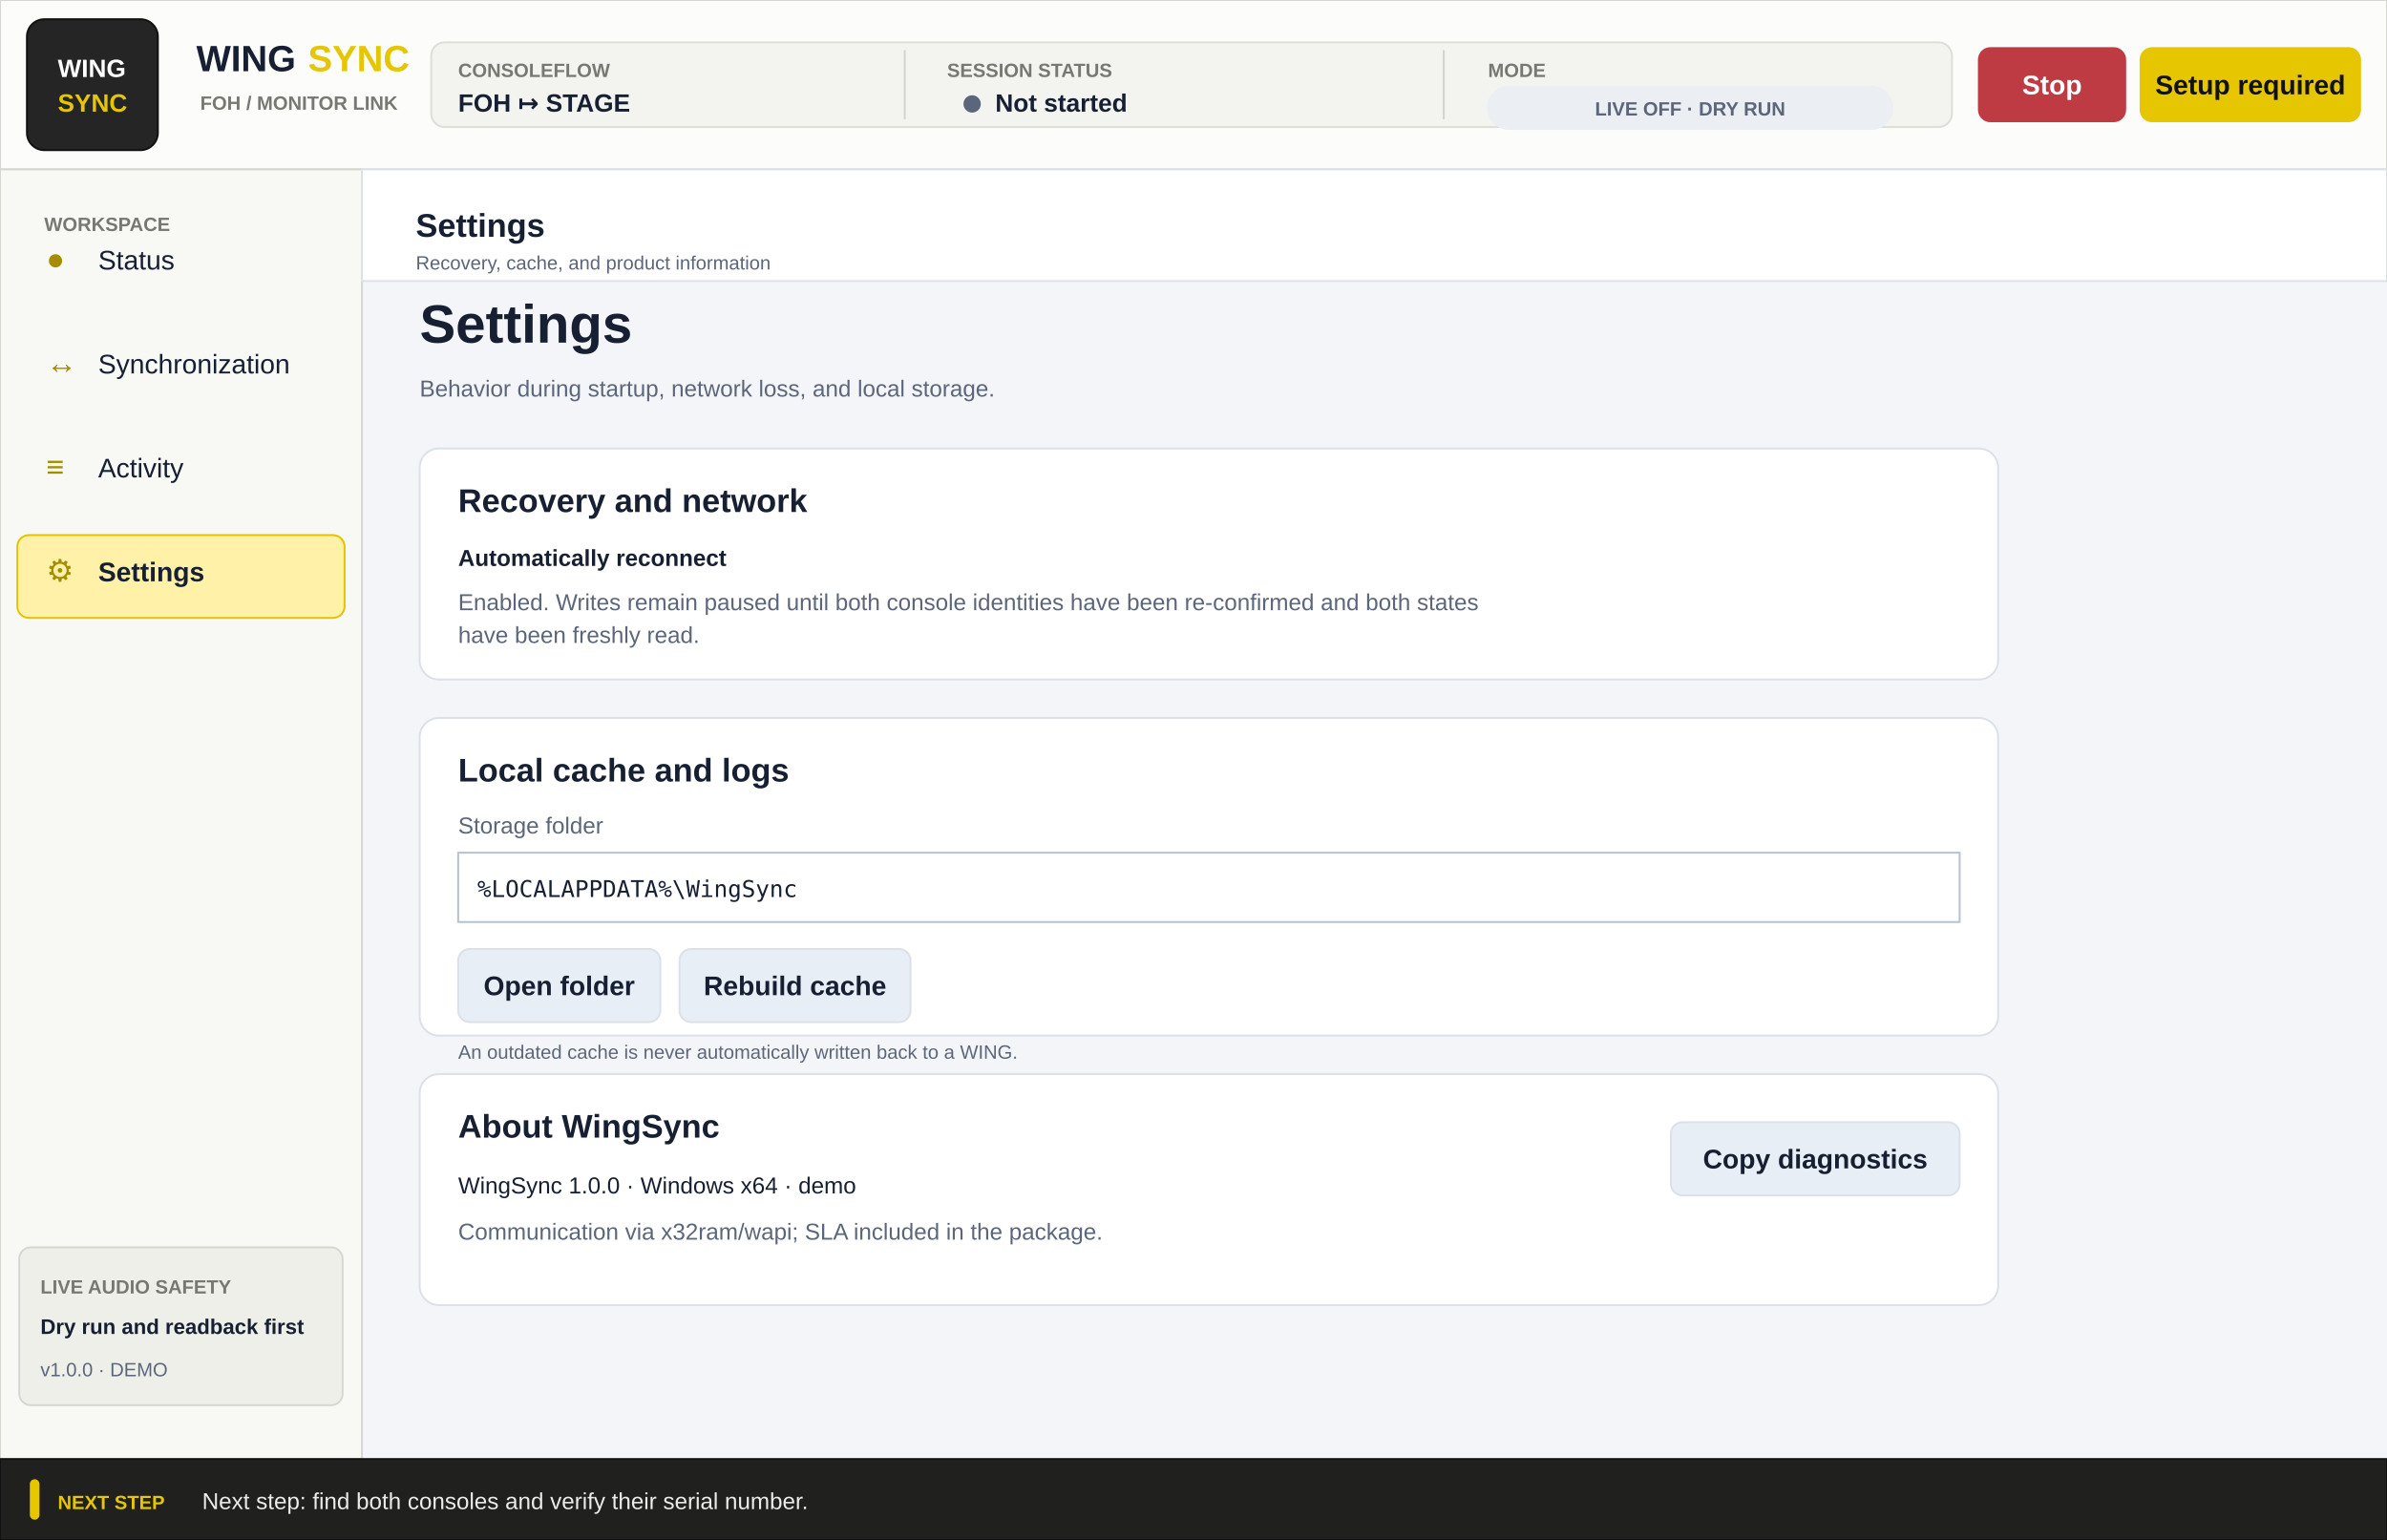
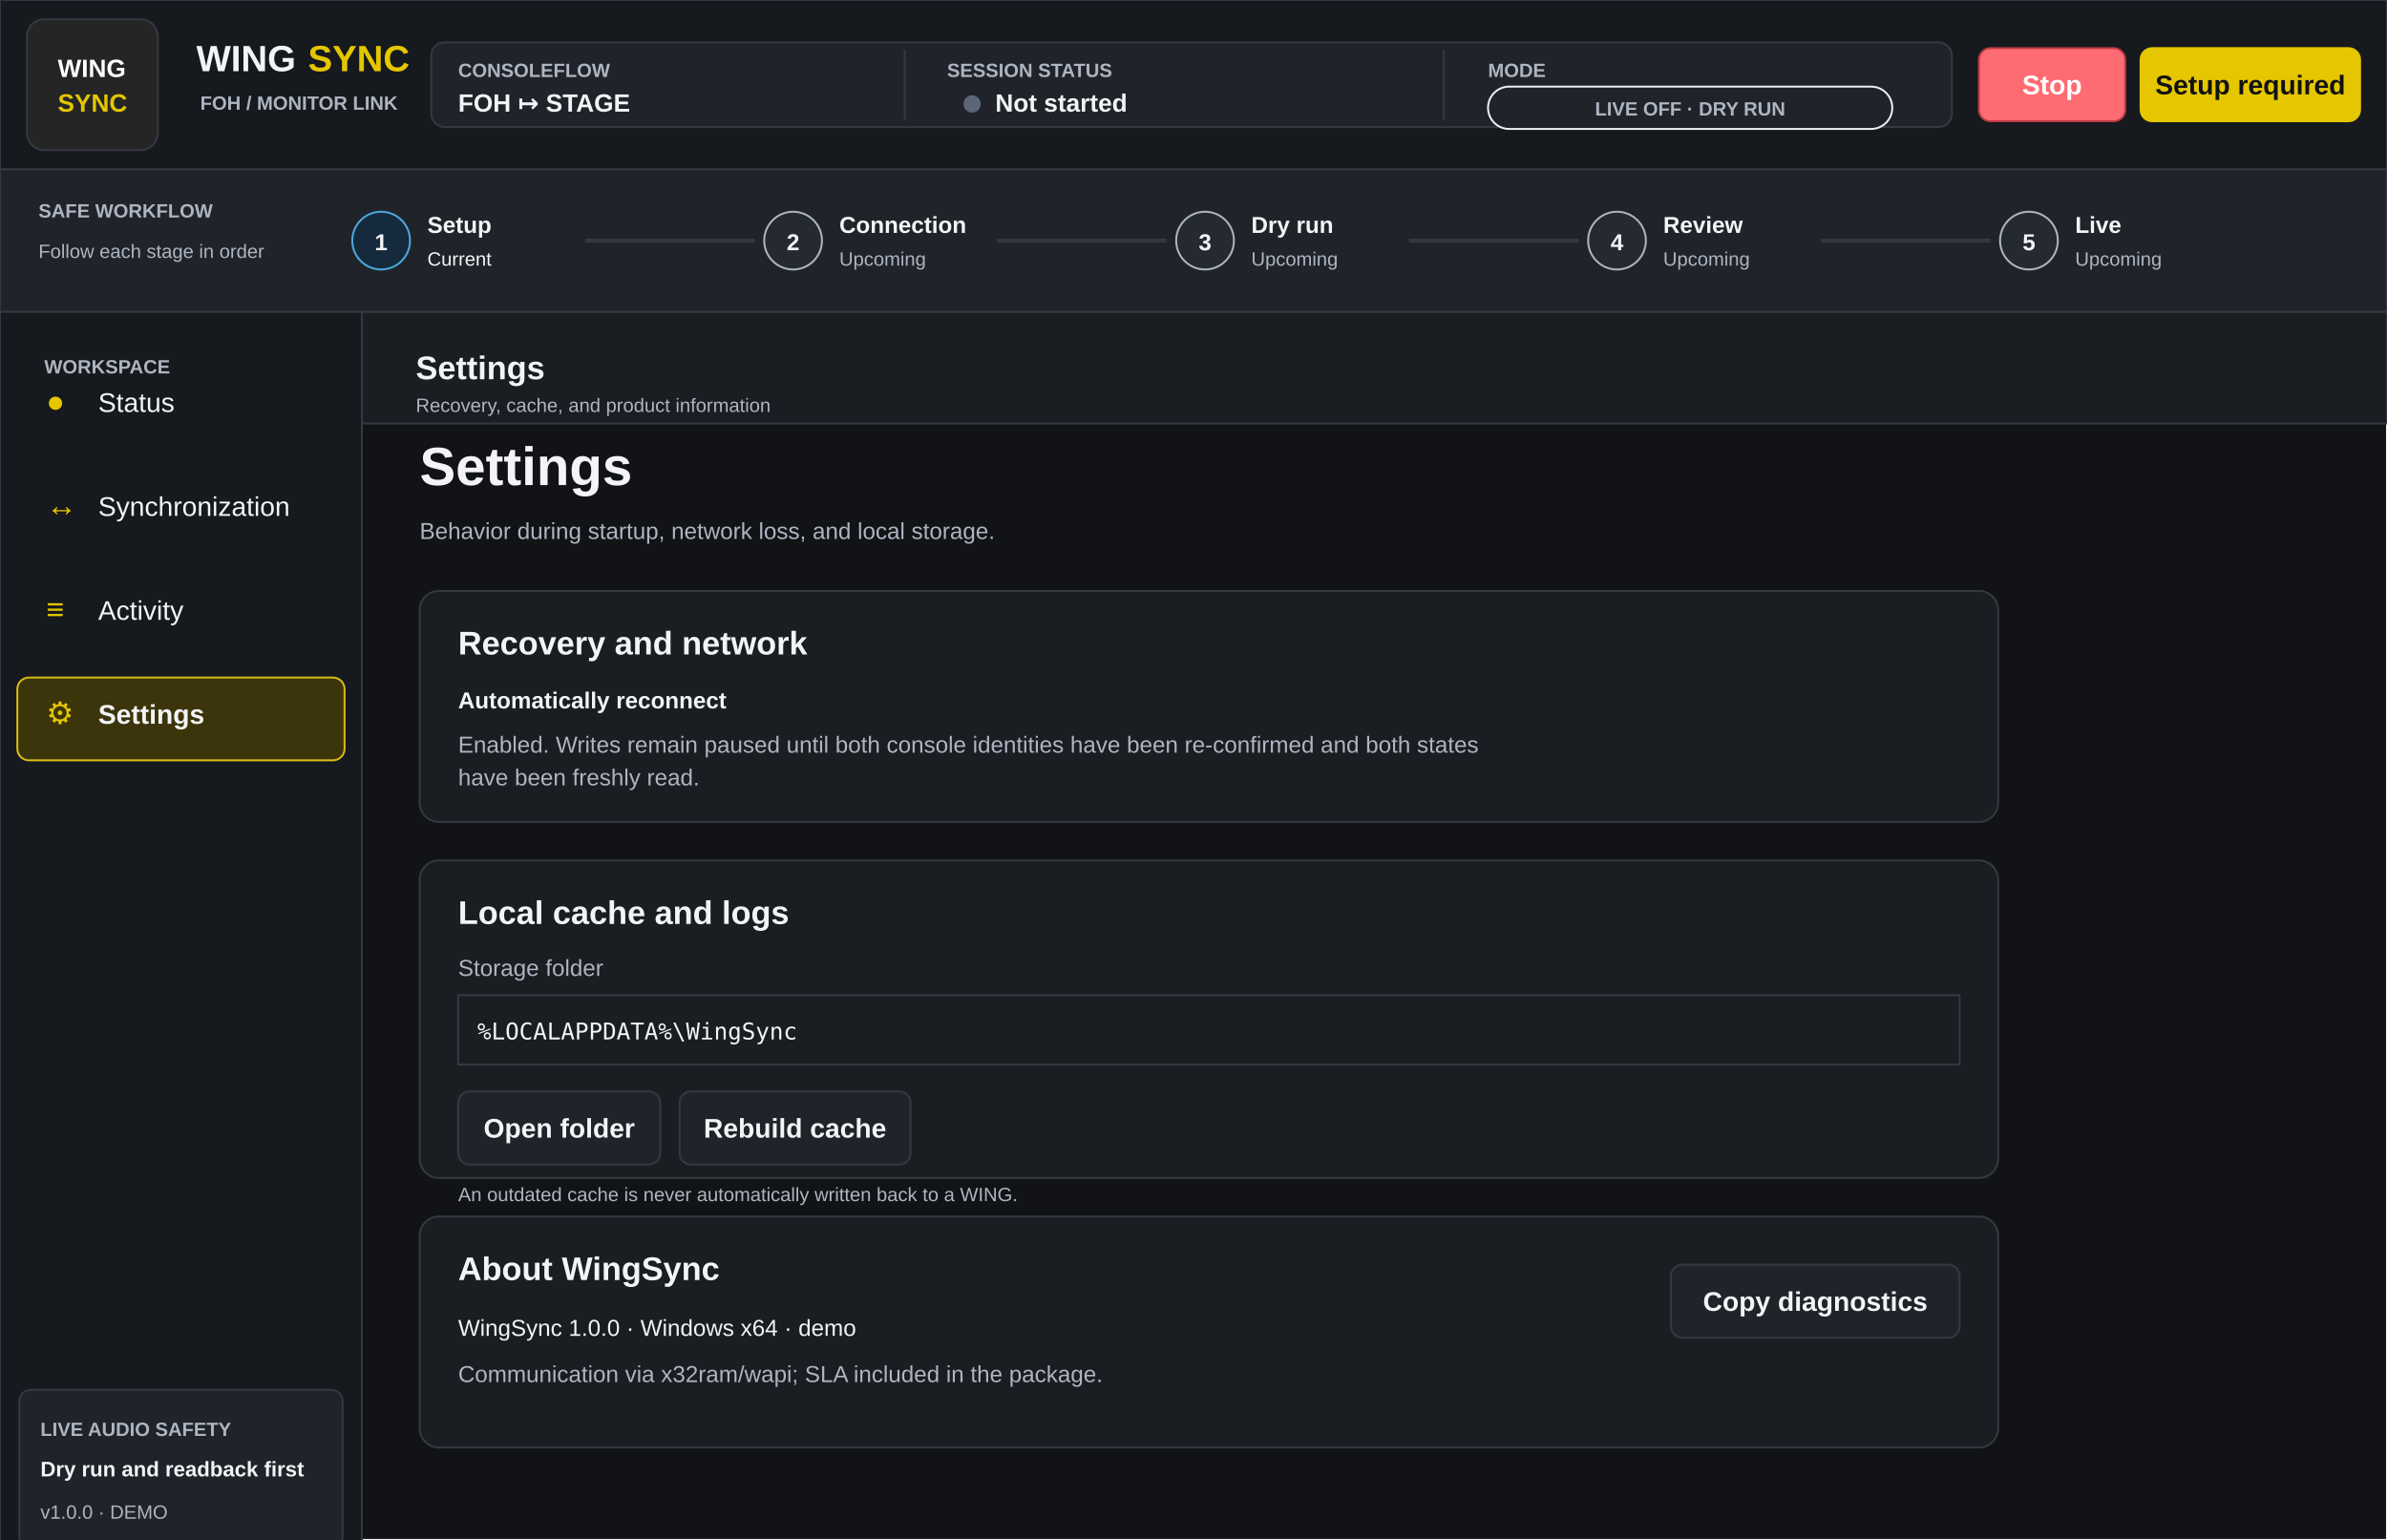
<svg xmlns="http://www.w3.org/2000/svg" width="1240" height="800" viewBox="0 0 1240 800">
  <style>text{font-family:Segoe UI,Arial,sans-serif;fill:#172033}.small{font-size:12px}.tiny{font-size:10px}.label{font-size:10px;font-weight:700;fill:#777872}.muted{fill:#5c667a}.title{font-size:28px;font-weight:650}.h{font-size:17px;font-weight:650}.mono{font-family:Consolas,monospace}.bold{font-weight:700}.btn{font-size:14px;font-weight:650}.num{font-size:28px;font-weight:650}</style>
+   <style>text{fill:#F3F4F6}.label,.muted{fill:#AEB5C2}[fill="#f3f5f8"]{fill:#111316}[fill="#fcfcfa"],[fill="#f8f8f5"]{fill:#16191D}[fill="#f3f3ef"],[fill="#efefea"],[fill="#e8eef5"],[fill="#ebeef2"],[fill="#fafafa"],[fill="#f1f2ee"]{fill:#20242A}rect[fill="#fff"],rect[fill="#ffffff"]{fill:#1A1D22}[fill="#fff2a8"]{fill:#3C350B}[fill="#e2f4ed"]{fill:#153528}[fill="#e3f1fb"]{fill:#152B3D}[fill="#fff3e2"]{fill:#382715}[fill="#fde8e9"]{fill:#3B1D22}[fill="#dfe4ec"]{fill:#0D0F12}[fill="#17835c"]{fill:#43C18D}[fill="#0b78d0"]{fill:#4EA8DE}[fill="#be3b43"]{fill:#FF6B72}[fill="#b46b08"],[fill="#d57a00"]{fill:#F0B35A}[fill="#a58c00"]{fill:#E5C600}[stroke="#d7d7d1"],[stroke="#deded8"],[stroke="#d4d4ce"],[stroke="#dce1e8"],[stroke="#b8c1ce"],[stroke="#e9ecf1"],[stroke="#d9dad4"],[stroke="#687386"],[stroke="#111111"]{stroke:#343941}[stroke="#e4c400"]{stroke:#D8BB16}[stroke="#f0c67f"]{stroke:#8A5B24}[style*="fill:#172033"]{fill:#F3F4F6!important}[style*="fill:#5c667a"]{fill:#AEB5C2!important}[style*="fill:#17835c"]{fill:#43C18D!important}[style*="fill:#0b78d0"]{fill:#4EA8DE!important}[style*="fill:#be3b43"]{fill:#FF6B72!important}[style*="fill:#b46b08"]{fill:#F0B35A!important}[style*="fill:#a58c00"]{fill:#E5C600!important}[style*="fill:#76531f"]{fill:#FFD499!important}[style*="fill:#ecece8"]{fill:#F3F4F6!important}</style>
  <rect x="0" y="0" width="1240" height="800" rx="0" fill="#f3f5f8" stroke="#f3f5f8" stroke-width="1" />
  <rect x="0" y="0" width="1240" height="88" rx="0" fill="#fcfcfa" stroke="#d7d7d1" stroke-width="1" />
  <rect x="14" y="10" width="68" height="68" rx="9" fill="#252525" stroke="#111111" stroke-width="1" />
  <text x="30" y="40" class="bold" style="fill:#fff;font-size:13px;">WING</text>
  <text x="30" y="58" class="bold" style="fill:#e5c600;font-size:13px;">SYNC</text>
  <text x="102" y="37" class="bold" style="font-size:19px;">WING</text>
  <text x="160" y="37" class="bold" style="fill:#e5c600;font-size:19px;">SYNC</text>
  <text x="104" y="57" class="label" style="">FOH / MONITOR LINK</text>
  <rect x="224" y="22" width="790" height="44" rx="7" fill="#f3f3ef" stroke="#deded8" stroke-width="1" />
  <text x="238" y="40" class="label" style="">CONSOLEFLOW</text>
  <text x="238" y="58" class="bold" style="font-size:13px;">FOH ↦ STAGE</text>
  <line x1="470" y1="26" x2="470" y2="62" stroke="#d4d4ce" stroke-width="1" />
  <text x="492" y="40" class="label" style="">SESSION STATUS</text>
  <circle cx="505" cy="54" r="4" fill="#5c667a" stroke="#5c667a" />
  <text x="517" y="58" class="bold" style="font-size:13px;">Not started</text>
  <line x1="750" y1="26" x2="750" y2="62" stroke="#d4d4ce" stroke-width="1" />
  <text x="773" y="40" class="label" style="">MODE</text>
  <rect x="773" y="45" width="210" height="22" rx="11" fill="#ebeef2" stroke="#ebeef2" stroke-width="1" />
  <text x="878" y="60" class="bold" style="fill:#5c667a;font-size:10px;text-anchor:middle;">LIVE OFF · DRY RUN</text>
  <rect x="1028" y="25" width="76" height="38" rx="6" fill="#be3b43" stroke="#be3b43" stroke-width="1" />
  <text x="1066" y="49" class="btn" style="fill:#fff;font-size:14px;text-anchor:middle;">Stop</text>
  <rect x="1112" y="25" width="114" height="38" rx="6" fill="#e5c600" stroke="#e5c600" stroke-width="1" />
  <text x="1169" y="49" class="btn" style="fill:#121212;font-size:14px;text-anchor:middle;">Setup required</text>
-   <rect x="0" y="88" width="188" height="670" rx="0" fill="#f8f8f5" stroke="#d7d7d1" stroke-width="1" />
-   <text x="23" y="120" class="label" style="">WORKSPACE</text>
-   <text x="24" y="140" class="bold" style="fill:#a58c00;font-size:16px;">●</text>
-   <text x="51" y="140" class="" style="font-size:14px;">Status</text>
-   <text x="24" y="194" class="bold" style="fill:#a58c00;font-size:16px;">↔</text>
-   <text x="51" y="194" class="" style="font-size:14px;">Synchronization</text>
-   <text x="24" y="248" class="bold" style="fill:#a58c00;font-size:16px;">≡</text>
-   <text x="51" y="248" class="" style="font-size:14px;">Activity</text>
-   <rect x="9" y="278" width="170" height="43" rx="6" fill="#fff2a8" stroke="#e4c400" stroke-width="1" />
-   <text x="24" y="302" class="bold" style="fill:#a58c00;font-size:16px;">⚙</text>
-   <text x="51" y="302" class="bold" style="font-size:14px;">Settings</text>
-   <rect x="10" y="648" width="168" height="82" rx="6" fill="#efefea" stroke="#d7d7d1" stroke-width="1" />
-   <text x="21" y="672" class="label" style="">LIVE AUDIO SAFETY</text>
-   <text x="21" y="693" class="bold" style="font-size:11px;">Dry run and readback first</text>
-   <text x="21" y="715" class="tiny" style="fill:#5c667a;">v1.0.0 · DEMO</text>
-   <rect x="188" y="88" width="1052" height="58" rx="0" fill="#fff" stroke="#dce1e8" stroke-width="1" />
-   <text x="216" y="123" class="h" style="">Settings</text>
-   <text x="216" y="140" class="tiny" style="fill:#5c667a;">Recovery, cache, and product information</text>
-   <rect x="0" y="758" width="1240" height="42" rx="0" fill="#20211f" stroke="#111211" stroke-width="1" />
-   <rect x="16" y="769" width="4" height="20" rx="2" fill="#e5c600" stroke="#e5c600" stroke-width="1" />
-   <text x="30" y="784" class="label" style="fill:#e5c600;">NEXT STEP</text>
-   <text x="218" y="178" class="title" style="">Settings</text>
-   <text x="218" y="206" class="small" style="fill:#5c667a;">Behavior during startup, network loss, and local storage.</text>
-   <rect x="218" y="233" width="820" height="120" rx="10" fill="#ffffff" stroke="#dce1e8" stroke-width="1" />
-   <text x="238" y="266" class="h" style="">Recovery and network</text>
-   <text x="238" y="294" class="bold" style="">Automatically reconnect</text>
-   <text x="238" y="317" class="small" style="fill:#5c667a;">Enabled. Writes remain paused until both console identities have been re-confirmed and both states</text>
-   <text x="238" y="334" class="small" style="fill:#5c667a;">have been freshly read.</text>
-   <rect x="218" y="373" width="820" height="165" rx="10" fill="#ffffff" stroke="#dce1e8" stroke-width="1" />
-   <text x="238" y="406" class="h" style="">Local cache and logs</text>
-   <text x="238" y="433" class="small" style="fill:#5c667a;">Storage folder</text>
-   <rect x="238" y="443" width="780" height="36" rx="0" fill="#fff" stroke="#b8c1ce" stroke-width="1" />
-   <text x="248" y="466" class="mono" style="">%LOCALAPPDATA%\WingSync</text>
-   <rect x="238" y="493" width="105" height="38" rx="6" fill="#e8eef5" stroke="#dce1e8" stroke-width="1" />
-   <text x="290.5" y="517" class="btn" style="fill:#172033;font-size:14px;text-anchor:middle;">Open folder</text>
-   <rect x="353" y="493" width="120" height="38" rx="6" fill="#e8eef5" stroke="#dce1e8" stroke-width="1" />
-   <text x="413.0" y="517" class="btn" style="fill:#172033;font-size:14px;text-anchor:middle;">Rebuild cache</text>
-   <text x="238" y="550" class="tiny" style="fill:#5c667a;">An outdated cache is never automatically written back to a WING.</text>
-   <rect x="218" y="558" width="820" height="120" rx="10" fill="#ffffff" stroke="#dce1e8" stroke-width="1" />
-   <text x="238" y="591" class="h" style="">About WingSync</text>
-   <text x="238" y="620" class="small" style="">WingSync 1.0.0 · Windows x64 · demo</text>
-   <text x="238" y="644" class="small" style="fill:#5c667a;">Communication via x32ram/wapi; SLA included in the package.</text>
-   <rect x="868" y="583" width="150" height="38" rx="6" fill="#e8eef5" stroke="#dce1e8" stroke-width="1" />
-   <text x="943.0" y="607" class="btn" style="fill:#172033;font-size:14px;text-anchor:middle;">Copy diagnostics</text>
-   <text x="105" y="784" class="small" style="fill:#ecece8;">Next step: find both consoles and verify their serial number.</text>
+   <rect x="0" y="88" width="1240" height="74" fill="#20242A" stroke="#343941" />
+   <text x="20" y="113" class="label">SAFE WORKFLOW</text>
+   <text x="20" y="134" class="tiny muted">Follow each stage in order</text>
+   <line x1="304" y1="125" x2="392" y2="125" stroke="#343941" stroke-width="2" />
+   <line x1="518" y1="125" x2="606" y2="125" stroke="#343941" stroke-width="2" />
+   <line x1="732" y1="125" x2="820" y2="125" stroke="#343941" stroke-width="2" />
+   <line x1="946" y1="125" x2="1034" y2="125" stroke="#343941" stroke-width="2" />
+   <circle cx="198" cy="125" r="15" fill="#152B3D" stroke="#4EA8DE" />
+   <text x="198" y="130" class="bold" text-anchor="middle">1</text>
+   <text x="222" y="121" class="bold small">Setup</text>
+   <text x="222" y="138" class="tiny" fill="#4EA8DE">Current</text>
+   <circle cx="412" cy="125" r="15" fill="#252A31" stroke="#AEB5C2" />
+   <text x="412" y="130" class="bold" text-anchor="middle">2</text>
+   <text x="436" y="121" class="bold small">Connection</text>
+   <text x="436" y="138" class="tiny muted">Upcoming</text>
+   <circle cx="626" cy="125" r="15" fill="#252A31" stroke="#AEB5C2" />
+   <text x="626" y="130" class="bold" text-anchor="middle">3</text>
+   <text x="650" y="121" class="bold small">Dry run</text>
+   <text x="650" y="138" class="tiny muted">Upcoming</text>
+   <circle cx="840" cy="125" r="15" fill="#252A31" stroke="#AEB5C2" />
+   <text x="840" y="130" class="bold" text-anchor="middle">4</text>
+   <text x="864" y="121" class="bold small">Review</text>
+   <text x="864" y="138" class="tiny muted">Upcoming</text>
+   <circle cx="1054" cy="125" r="15" fill="#252A31" stroke="#AEB5C2" />
+   <text x="1054" y="130" class="bold" text-anchor="middle">5</text>
+   <text x="1078" y="121" class="bold small">Live</text>
+   <text x="1078" y="138" class="tiny muted">Upcoming</text>
+   <g transform="translate(0 74)">
+     <rect x="0" y="88" width="188" height="670" rx="0" fill="#f8f8f5" stroke="#d7d7d1" stroke-width="1" />
+     <text x="23" y="120" class="label" style="">WORKSPACE</text>
+     <text x="24" y="140" class="bold" style="fill:#a58c00;font-size:16px;">●</text>
+     <text x="51" y="140" class="" style="font-size:14px;">Status</text>
+     <text x="24" y="194" class="bold" style="fill:#a58c00;font-size:16px;">↔</text>
+     <text x="51" y="194" class="" style="font-size:14px;">Synchronization</text>
+     <text x="24" y="248" class="bold" style="fill:#a58c00;font-size:16px;">≡</text>
+     <text x="51" y="248" class="" style="font-size:14px;">Activity</text>
+     <rect x="9" y="278" width="170" height="43" rx="6" fill="#fff2a8" stroke="#e4c400" stroke-width="1" />
+     <text x="24" y="302" class="bold" style="fill:#a58c00;font-size:16px;">⚙</text>
+     <text x="51" y="302" class="bold" style="font-size:14px;">Settings</text>
+     <rect x="10" y="648" width="168" height="82" rx="6" fill="#efefea" stroke="#d7d7d1" stroke-width="1" />
+     <text x="21" y="672" class="label" style="">LIVE AUDIO SAFETY</text>
+     <text x="21" y="693" class="bold" style="font-size:11px;">Dry run and readback first</text>
+     <text x="21" y="715" class="tiny" style="fill:#5c667a;">v1.0.0 · DEMO</text>
+     <rect x="188" y="88" width="1052" height="58" rx="0" fill="#fff" stroke="#dce1e8" stroke-width="1" />
+     <text x="216" y="123" class="h" style="">Settings</text>
+     <text x="216" y="140" class="tiny" style="fill:#5c667a;">Recovery, cache, and product information</text>
+     <rect x="0" y="758" width="1240" height="42" rx="0" fill="#20211f" stroke="#111211" stroke-width="1" />
+     <rect x="16" y="769" width="4" height="20" rx="2" fill="#e5c600" stroke="#e5c600" stroke-width="1" />
+     <text x="30" y="784" class="label" style="fill:#e5c600;">NEXT STEP</text>
+     <text x="218" y="178" class="title" style="">Settings</text>
+     <text x="218" y="206" class="small" style="fill:#5c667a;">Behavior during startup, network loss, and local storage.</text>
+     <rect x="218" y="233" width="820" height="120" rx="10" fill="#ffffff" stroke="#dce1e8" stroke-width="1" />
+     <text x="238" y="266" class="h" style="">Recovery and network</text>
+     <text x="238" y="294" class="bold" style="">Automatically reconnect</text>
+     <text x="238" y="317" class="small" style="fill:#5c667a;">Enabled. Writes remain paused until both console identities have been re-confirmed and both states</text>
+     <text x="238" y="334" class="small" style="fill:#5c667a;">have been freshly read.</text>
+     <rect x="218" y="373" width="820" height="165" rx="10" fill="#ffffff" stroke="#dce1e8" stroke-width="1" />
+     <text x="238" y="406" class="h" style="">Local cache and logs</text>
+     <text x="238" y="433" class="small" style="fill:#5c667a;">Storage folder</text>
+     <rect x="238" y="443" width="780" height="36" rx="0" fill="#fff" stroke="#b8c1ce" stroke-width="1" />
+     <text x="248" y="466" class="mono" style="">%LOCALAPPDATA%\WingSync</text>
+     <rect x="238" y="493" width="105" height="38" rx="6" fill="#e8eef5" stroke="#dce1e8" stroke-width="1" />
+     <text x="290.5" y="517" class="btn" style="fill:#172033;font-size:14px;text-anchor:middle;">Open folder</text>
+     <rect x="353" y="493" width="120" height="38" rx="6" fill="#e8eef5" stroke="#dce1e8" stroke-width="1" />
+     <text x="413.0" y="517" class="btn" style="fill:#172033;font-size:14px;text-anchor:middle;">Rebuild cache</text>
+     <text x="238" y="550" class="tiny" style="fill:#5c667a;">An outdated cache is never automatically written back to a WING.</text>
+     <rect x="218" y="558" width="820" height="120" rx="10" fill="#ffffff" stroke="#dce1e8" stroke-width="1" />
+     <text x="238" y="591" class="h" style="">About WingSync</text>
+     <text x="238" y="620" class="small" style="">WingSync 1.0.0 · Windows x64 · demo</text>
+     <text x="238" y="644" class="small" style="fill:#5c667a;">Communication via x32ram/wapi; SLA included in the package.</text>
+     <rect x="868" y="583" width="150" height="38" rx="6" fill="#e8eef5" stroke="#dce1e8" stroke-width="1" />
+     <text x="943.0" y="607" class="btn" style="fill:#172033;font-size:14px;text-anchor:middle;">Copy diagnostics</text>
+     <text x="105" y="784" class="small" style="fill:#ecece8;">Next step: find both consoles and verify their serial number.</text>
+   </g>
</svg>
